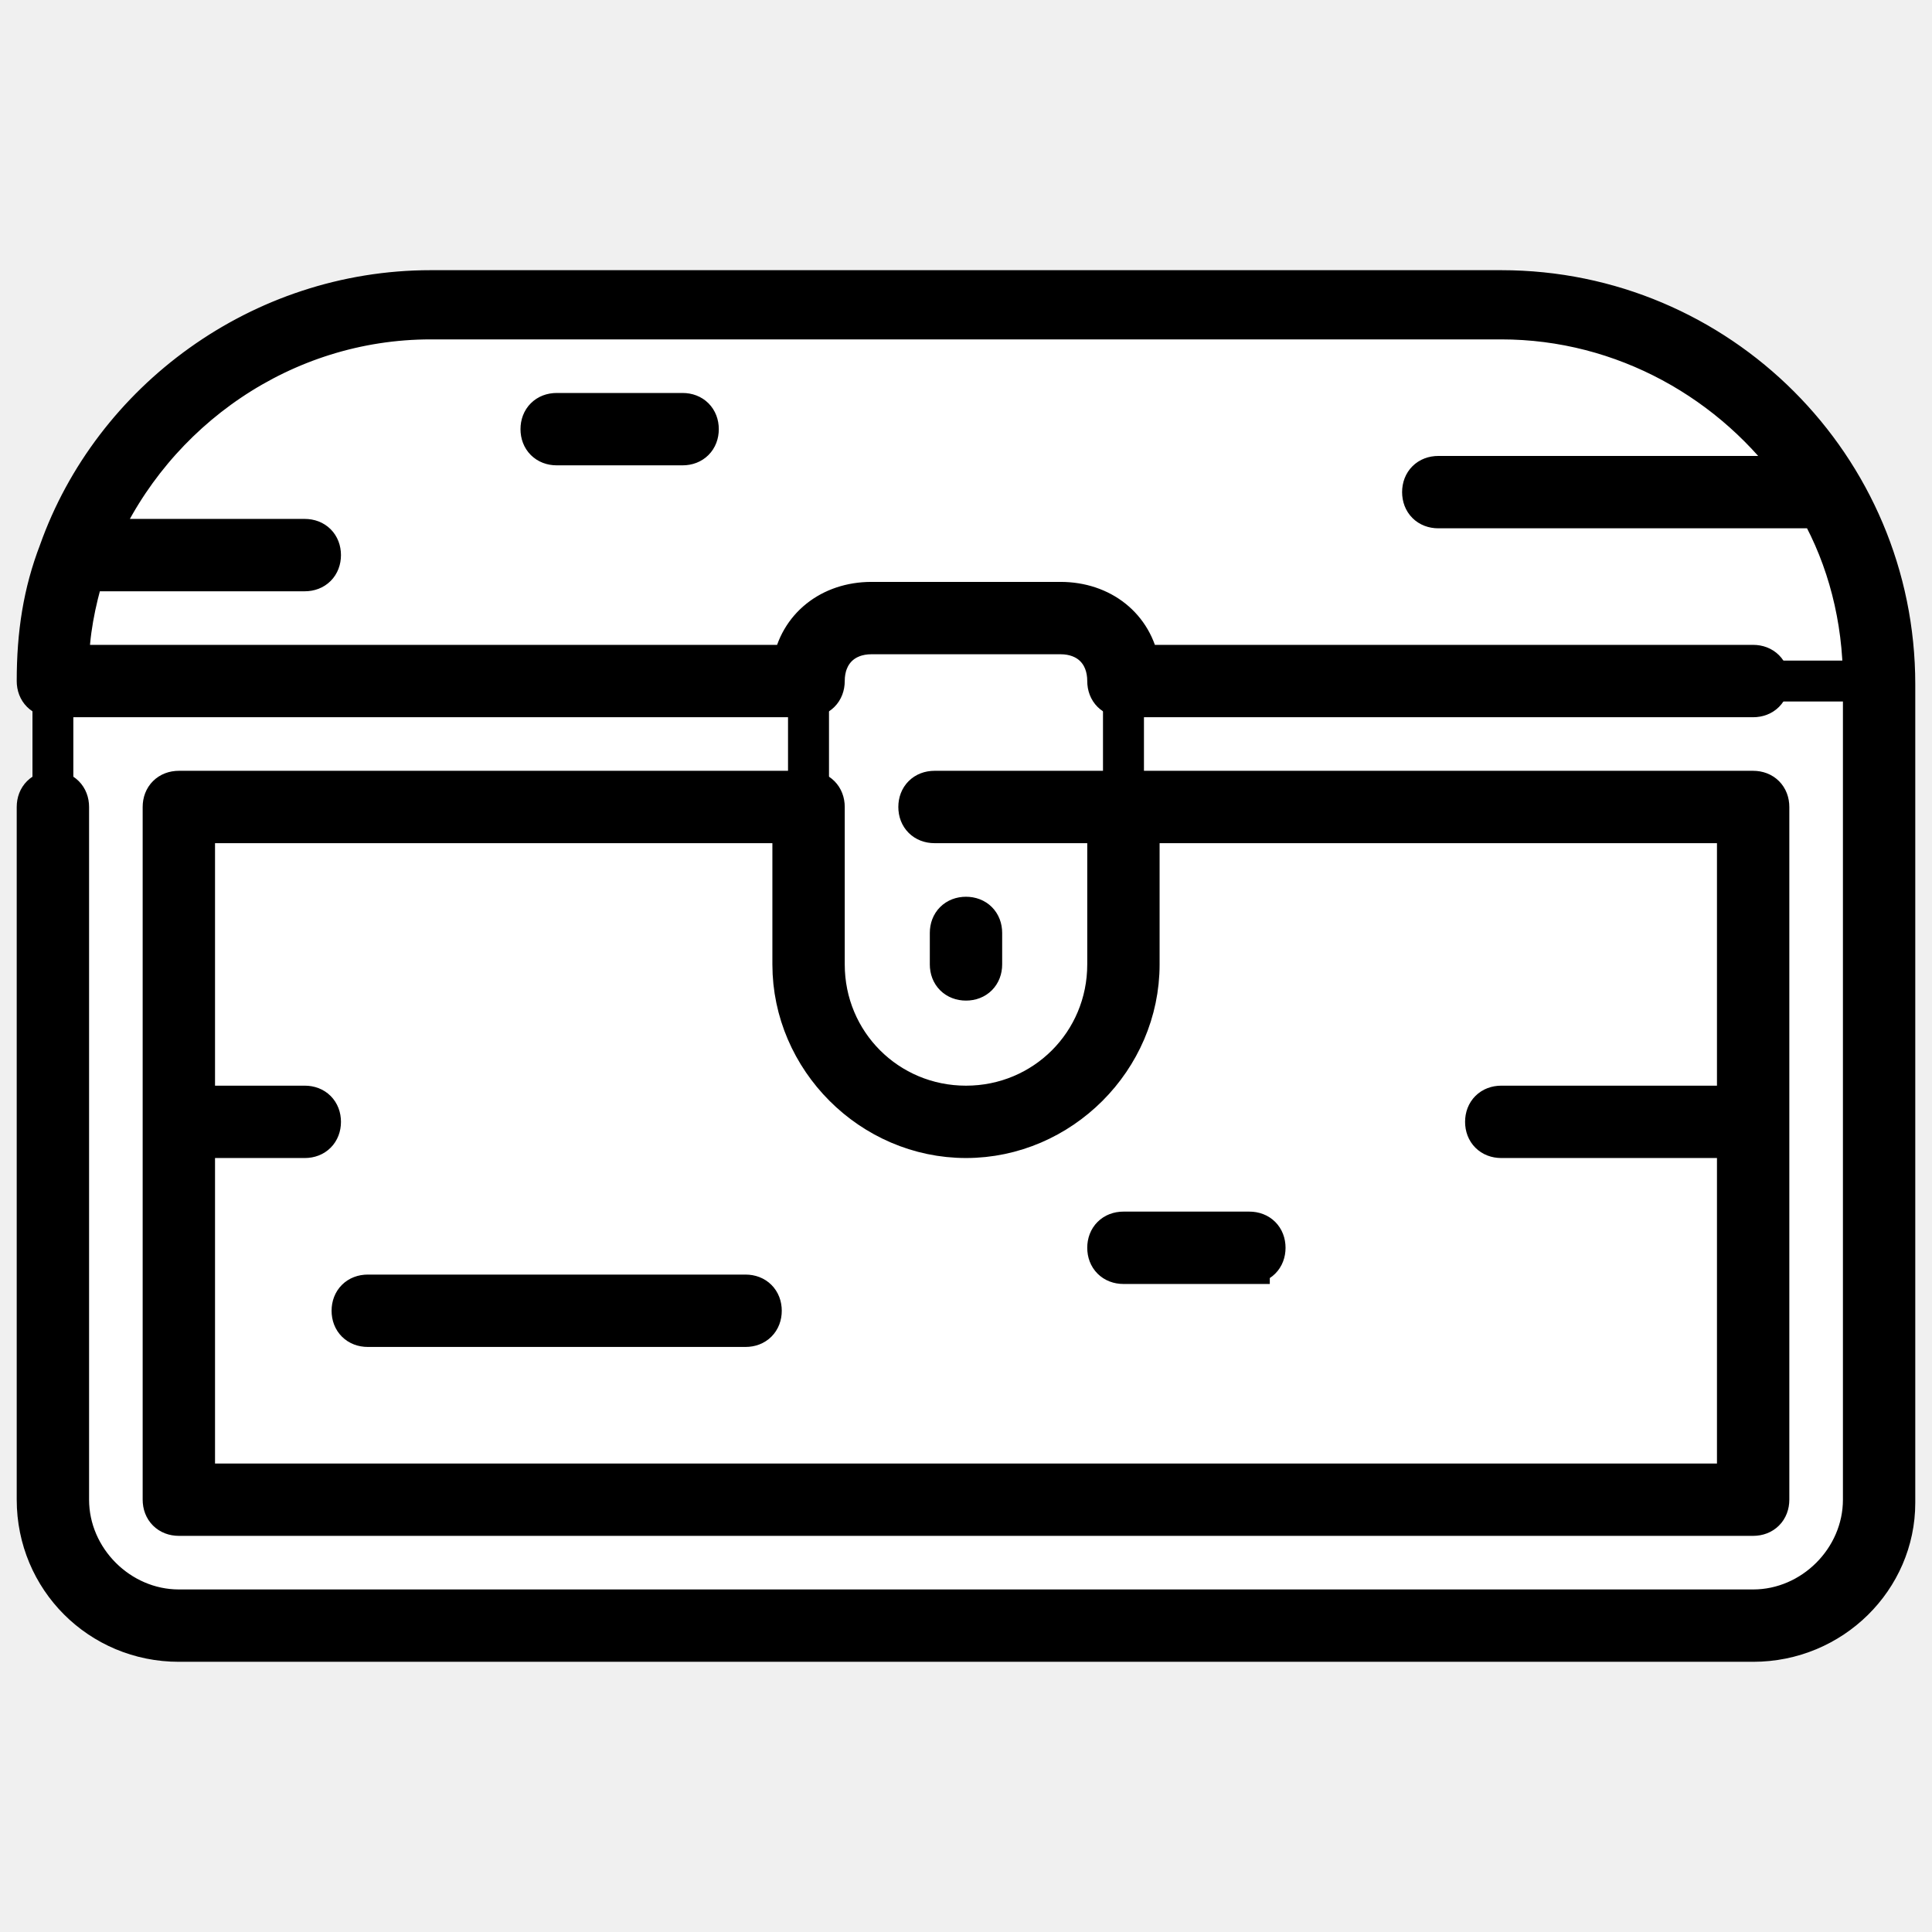
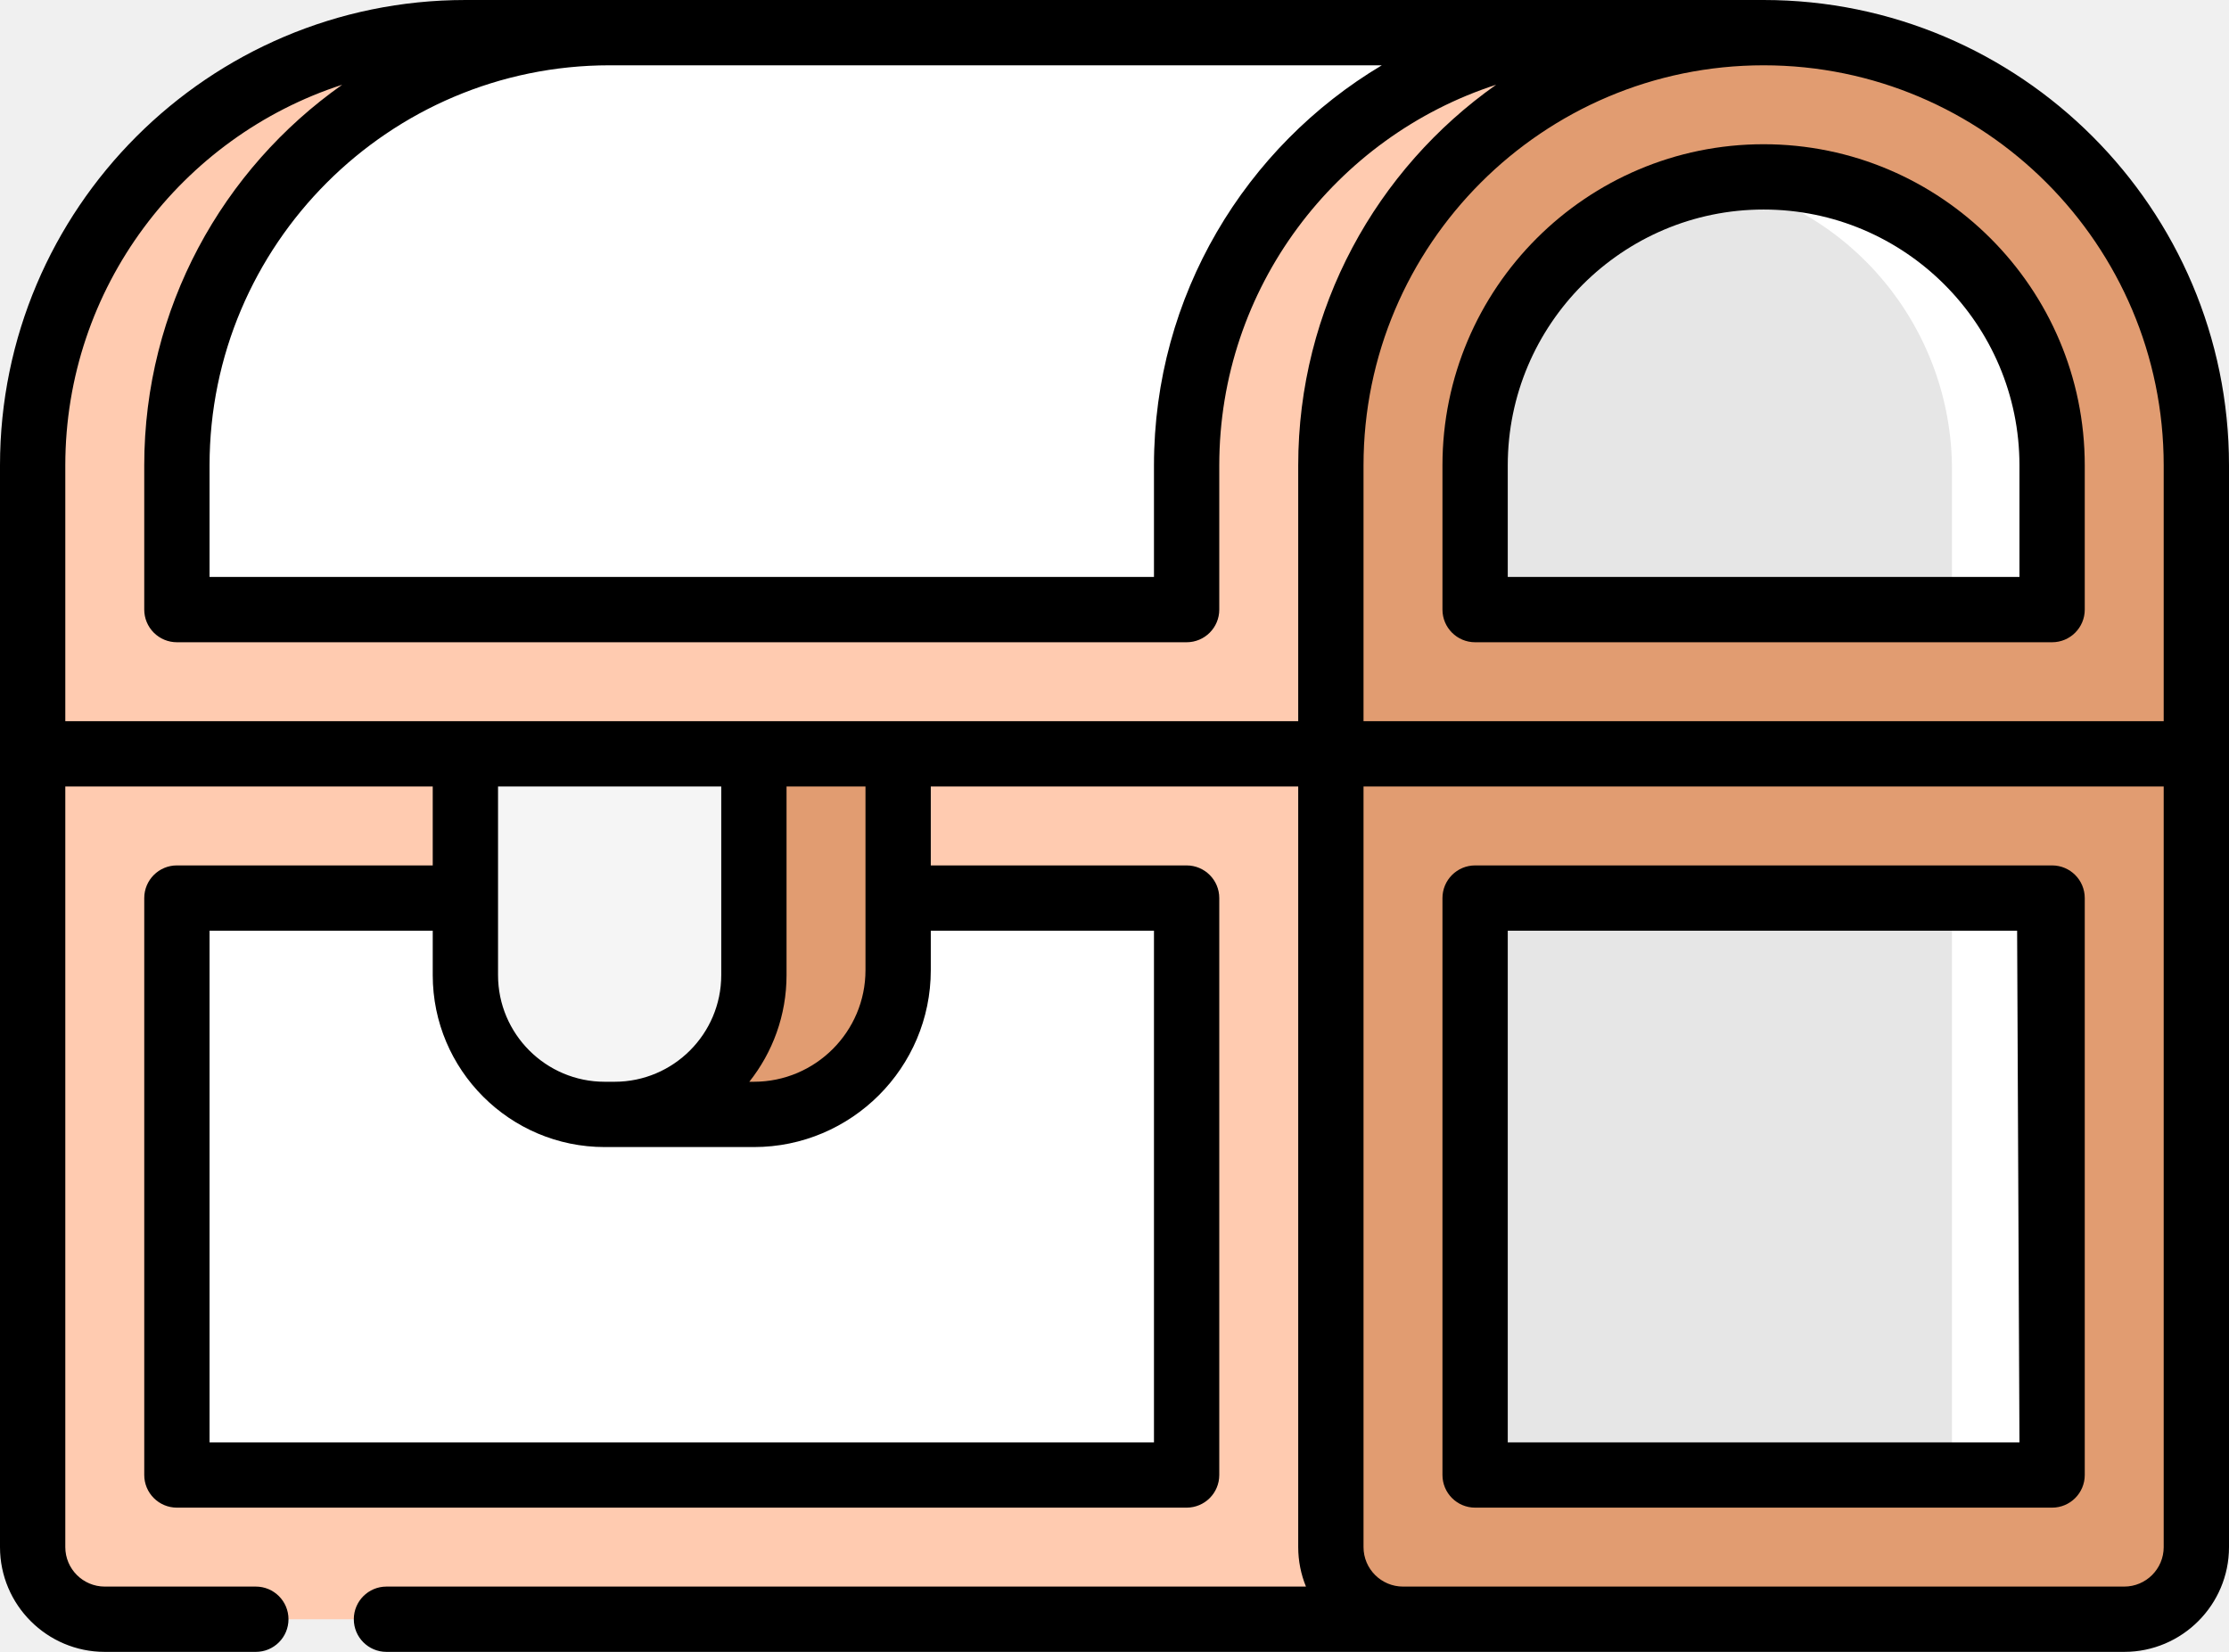
- <svg xmlns="http://www.w3.org/2000/svg" height="40" width="40" version="1.1" id="Layer_1" viewBox="-10.07 -10.07 523.61 523.61" xml:space="preserve" fill="#000000" stroke="#000000" stroke-width="11.076" transform="matrix(1, 0, 0, 1, 0, 0)" preserveAspectRatio="xMidYMid meet" zoomAndPan="magnify" contentScriptType="application/ecmascript" contentStyleType="text/css">
-   <g id="SVGRepo_iconCarrier">
-     <g transform="translate(1 17)">
-       <path style="fill: rgb(255, 255, 255);" d="M498.2 157.507v221.867c0 18.773-15.36 34.133-34.133 34.133H37.4c-18.773 0-34.133-15.36-34.133-34.133V157.507h204.8v34.133H37.4v187.733h426.667V191.64H293.4v-34.133h204.8zM9.24 123.373c13.653-40.107 52.053-68.267 96.427-68.267H395.8c56.32 0 102.4 46.08 102.4 102.4H293.4c0-10.24-6.827-17.067-17.067-17.067h-51.2c-10.24 0-17.067 6.826-17.067 17.066H3.266c0-11.946 1.707-23.04 5.974-34.133z" />
-       <path style="fill: rgb(255, 255, 255);" d="M37.4 276.973V191.64h170.667v42.667c0 23.893 18.773 42.667 42.667 42.667S293.4 258.2 293.4 234.307V191.64h170.667v187.733H37.4v-102.4z" />
-       <path style="fill: rgb(255, 255, 255);" d="M293.4 191.64v42.667c0 23.893-18.773 42.667-42.667 42.667s-42.667-18.773-42.667-42.667v-76.8c0-10.24 6.827-17.067 17.067-17.067h51.2c10.24 0 17.067 6.827 17.067 17.067v34.133z" />
+ <svg xmlns="http://www.w3.org/2000/svg" viewBox="572.194 38.711 512 379.466" width="512px" height="379.466px">
+   <g transform="matrix(1, 0, 0, 1, 572.1943, -60.68611)">
+     <path fill="#ffcbb0ff" d="M405.102 471.363H24.066c-9.148 0-16.566-7.418-16.566-16.566v-248.5c0-54.895 44.504-99.399 99.398-99.399h298.204zm0 0" opacity="1" />
+     <path fill="#ffffffff" d="M371.969 106.898c-54.899 0-99.403 44.504-99.403 99.403v27.133c0 3.312-2.683 6-6 6H46.633c-3.313 0-6-2.688-6-6V206.3c0-54.899 44.504-99.403 99.398-99.403zM272.566 311.7v120.53c0 3.317-2.683 6-6 6H46.633c-3.313 0-6-2.683-6-6V311.7c0-3.313 2.687-6 6-6h219.933c3.313 0 6 2.687 6 6zm0 0" opacity="1" />
+     <path fill="#e19c71ff" d="M405.102 106.898c-54.899 0-99.403 44.504-99.403 99.403v248.496c0 9.152 7.418 16.57 16.57 16.57h165.665c9.148 0 16.566-7.418 16.566-16.57V206.3c0-54.899-44.504-99.403-99.398-99.403zm0 0" opacity="1" />
+     <path fill="#e6e6e6" d="M471.367 233.434v-26.13c0-36.367-28.879-66.71-65.238-67.265-37.012-.562-67.297 29.375-67.297 66.258v27.137c0 3.312 2.688 6 6 6h120.535c3.313 0 6-2.688 6-6zM338.832 311.7v120.53c0 3.317 2.688 6 6 6h120.535c3.313 0 6-2.683 6-6V311.7c0-3.313-2.687-6-6-6H344.832c-3.312 0-6 2.687-6 6zm0 0" opacity="1" />
+     <path fill="#e19c71ff" d="M140.031 272.566h66.27v49.7c0 18.296-14.836 33.132-33.133 33.132h-33.133v-82.832zm0 0" opacity="1" />
+     <path fill="#f5f5f5" d="M173.168 272.566h-66.27v50.832c0 17.672 14.329 32 32 32h2.27c17.672 0 32-14.328 32-32zm0 0" opacity="1" />
+     <g>
+       <path d="M406.129 140.04a66.712 66.712 0 0 0-12.54 1.01c31.282 5.567 54.778 33.458 54.778 66.255v26.129c0 3.312-2.687 6-6 6h23c3.313 0 6-2.688 6-6v-26.13c0-36.367-28.879-66.71-65.238-67.265zM465.367 305.7h-23c3.313 0 6 2.687 6 6v120.53c0 3.317-2.687 6-6 6h23c3.313 0 6-2.683 6-6V311.7c0-3.313-2.687-6-6-6zM266.566 305.7h-23c3.317 0 6 2.687 6 6v120.53c0 3.317-2.683 6-6 6h23c3.317 0 6-2.683 6-6V311.7c0-3.313-2.687-6-6-6zM348.965 106.898c-54.899 0-99.402 44.504-99.402 99.403v27.133c0 3.312-2.684 6-6 6h23.003c3.317 0 6-2.688 6-6V206.3c0-54.899 44.504-99.403 99.403-99.403zm0 0" fill="#ffffff" opacity="1" />
    </g>
-     <path style="fill: rgb(0, 0, 0);" d="M465.067 434.773H38.4c-21.333 0-38.4-17.067-38.4-38.4V208.64c0-2.56 1.707-4.267 4.267-4.267s4.267 1.707 4.267 4.267v187.733c0 16.213 13.653 29.867 29.867 29.867H465.07c16.213 0 29.867-13.653 29.867-29.867V174.507c0-17.067-4.267-33.28-11.947-46.933H379.733c-2.56 0-4.267-1.707-4.267-4.267s1.707-4.267 4.267-4.267h98.133c-17.92-25.6-47.787-42.667-81.067-42.667H106.666c-40.107 0-75.093 24.747-90.453 59.733h56.32c2.56 0 4.267 1.707 4.267 4.267 0 2.56-1.706 4.267-4.266 4.267H12.8c-2.56 8.533-4.267 17.067-4.267 25.6H204.8c1.707-10.24 10.24-17.067 21.333-17.067h51.2c11.093 0 19.627 6.827 21.333 17.067h166.4c2.56 0 4.267 1.707 4.267 4.267 0 2.56-1.707 4.267-4.267 4.267H294.4c-2.56 0-4.267-1.707-4.267-4.267 0-7.68-5.12-12.8-12.8-12.8h-51.2c-7.68 0-12.8 5.12-12.8 12.8 0 2.56-1.707 4.267-4.267 4.267H4.266c-2.56 0-4.266-1.707-4.266-4.267 0-12.8 1.707-23.893 5.973-34.987C20.48 98.56 60.587 68.693 106.667 68.693H396.8c58.88 0 106.667 47.787 106.667 106.667v221.867c0 20.48-17.067 37.546-38.4 37.546zm0-34.133H38.4c-2.56 0-4.267-1.707-4.267-4.267V208.64c0-2.56 1.707-4.267 4.267-4.267h170.667c2.56 0 4.267 1.707 4.267 4.267v42.667c0 21.333 17.067 38.4 38.4 38.4s38.4-17.067 38.4-38.4v-38.4H243.2c-2.56 0-4.267-1.707-4.267-4.267s1.707-4.267 4.267-4.267h221.867c2.56 0 4.267 1.707 4.267 4.267v187.733c0 2.56-1.707 4.267-4.267 4.267zm-422.4-8.533H460.8V298.24h-64c-2.56 0-4.267-1.707-4.267-4.267s1.707-4.267 4.267-4.267h64v-76.8H298.667v38.4c0 25.6-21.333 46.933-46.933 46.933S204.8 276.906 204.8 251.306v-38.4H42.667v76.8h29.867c2.56 0 4.267 1.707 4.267 4.267s-1.706 4.267-4.266 4.267H42.667v93.867zM192 349.44H89.6c-2.56 0-4.267-1.707-4.267-4.267 0-2.56 1.707-4.267 4.267-4.267H192c2.56 0 4.267 1.707 4.267 4.267 0 2.56-1.707 4.267-4.267 4.267zm136.533-17.067H294.4c-2.56 0-4.267-1.707-4.267-4.267s1.707-4.267 4.267-4.267h34.133c2.56 0 4.267 1.706 4.267 4.266s-1.707 4.267-4.267 4.267zm-76.8-76.8c-2.56 0-4.267-1.707-4.267-4.267v-8.533c0-2.56 1.707-4.267 4.267-4.267 2.56 0 4.267 1.707 4.267 4.267v8.533c0 2.56-1.707 4.267-4.267 4.267zm-76.8-145.066H140.8c-2.56 0-4.267-1.707-4.267-4.267 0-2.56 1.707-4.267 4.267-4.267h34.133c2.56 0 4.267 1.707 4.267 4.267 0 2.56-1.707 4.267-4.267 4.267z" />
+     <path d="M405.102 99.398H106.898C47.953 99.398 0 147.355 0 206.301v248.496c0 13.27 10.797 24.066 24.066 24.066h34.7c4.144 0 7.5-3.355 7.5-7.5a7.5 7.5 0 0 0-7.5-7.5h-34.7c-5 0-9.066-4.066-9.066-9.066v-174.73h84.398v18.132H40.633a7.5 7.5 0 0 0-7.5 7.5V438.23a7.5 7.5 0 0 0 7.5 7.5h231.933c4.145 0 7.5-3.355 7.5-7.5V305.7c0-4.145-3.355-7.5-7.5-7.5h-58.765v-18.134h84.398v174.73c0 3.208.637 6.267 1.778 9.067H88.77a7.5 7.5 0 0 0-7.5 7.5c0 4.145 3.355 7.5 7.5 7.5h399.164c13.27 0 24.066-10.797 24.066-24.066V206.3c0-58.946-47.953-106.903-106.898-106.903zM497 206.301v58.765H313.2v-58.765c0-50.676 41.226-91.903 91.898-91.903 50.675 0 91.902 41.227 91.902 91.903zm-179.598-91.903c-31.312 18.665-52.336 52.872-52.336 91.903v25.633H48.133V206.3c0-50.676 41.226-91.903 91.898-91.903zm-151.734 209c0 13.512-10.992 24.5-24.5 24.5h-2.27c-13.507 0-24.5-10.988-24.5-24.5v-43.332h51.27zm99.398-10.199V430.73H48.133V313.2h51.265v10.198c0 21.782 17.723 39.5 39.5 39.5h34.266c22.406 0 40.637-18.226 40.637-40.632v-9.067zm-66.265 9.067c0 14.132-11.5 25.632-25.633 25.632h-1.05c5.343-6.738 8.55-15.25 8.55-24.5v-43.332h18.133zm7.5-57.2H15v-58.765c0-40.805 26.734-75.477 63.602-87.438-27.48 19.364-45.47 51.336-45.47 87.438v33.133c0 1.988.79 3.894 2.196 5.3s3.317 2.2 5.305 2.2h231.933a7.5 7.5 0 0 0 7.5-7.5V206.3c0-40.805 26.735-75.477 63.602-87.438-27.48 19.364-45.469 51.336-45.469 87.438v58.765zm281.633 198.797H322.27c-5 0-9.07-4.066-9.07-9.066v-174.73H497v174.73c0 5-4.066 9.066-9.066 9.066zm0 0" fill="#000000" opacity="1" class="hovered-path" />
+     <path d="M331.332 206.3v33.134c0 4.14 3.36 7.5 7.5 7.5h132.535c4.14 0 7.5-3.36 7.5-7.5V206.3c0-40.676-33.094-73.77-73.77-73.77-40.671 0-73.765 33.094-73.765 73.77zm132.535 0v25.634H346.332V206.3c0-32.406 26.363-58.77 58.77-58.77 32.402 0 58.765 26.364 58.765 58.77zM471.367 298.2H338.832a7.5 7.5 0 0 0-7.5 7.5v132.53a7.5 7.5 0 0 0 7.5 7.5h132.535a7.5 7.5 0 0 0 7.5-7.5V305.7a7.5 7.5 0 0 0-7.5-7.5zm-7.5 132.53H346.332V313.2h117" fill="#000000ff" opacity="1" class="hovered-path" />
  </g>
</svg>
